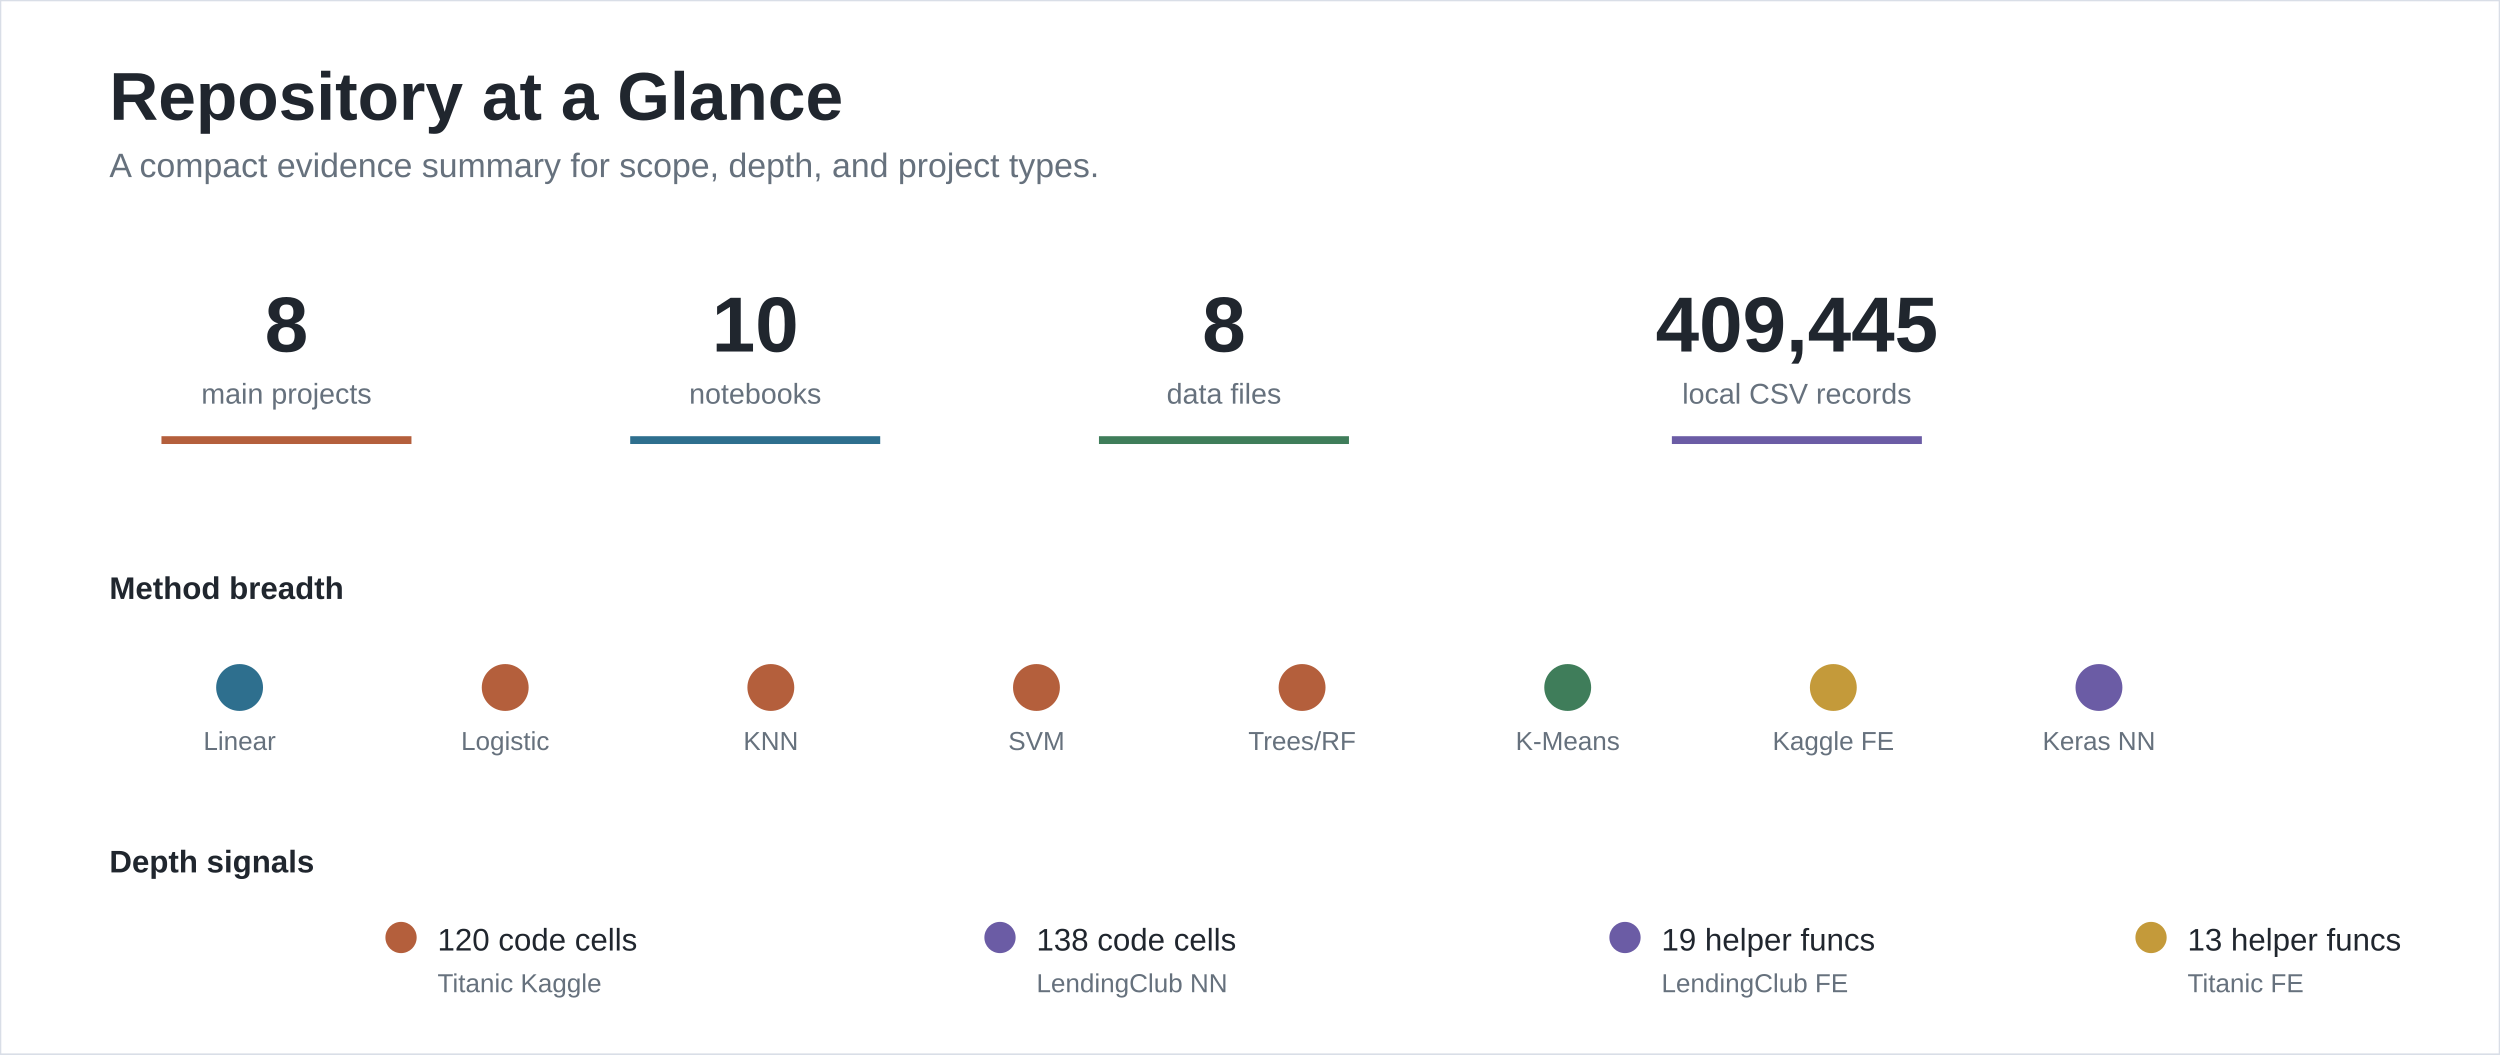
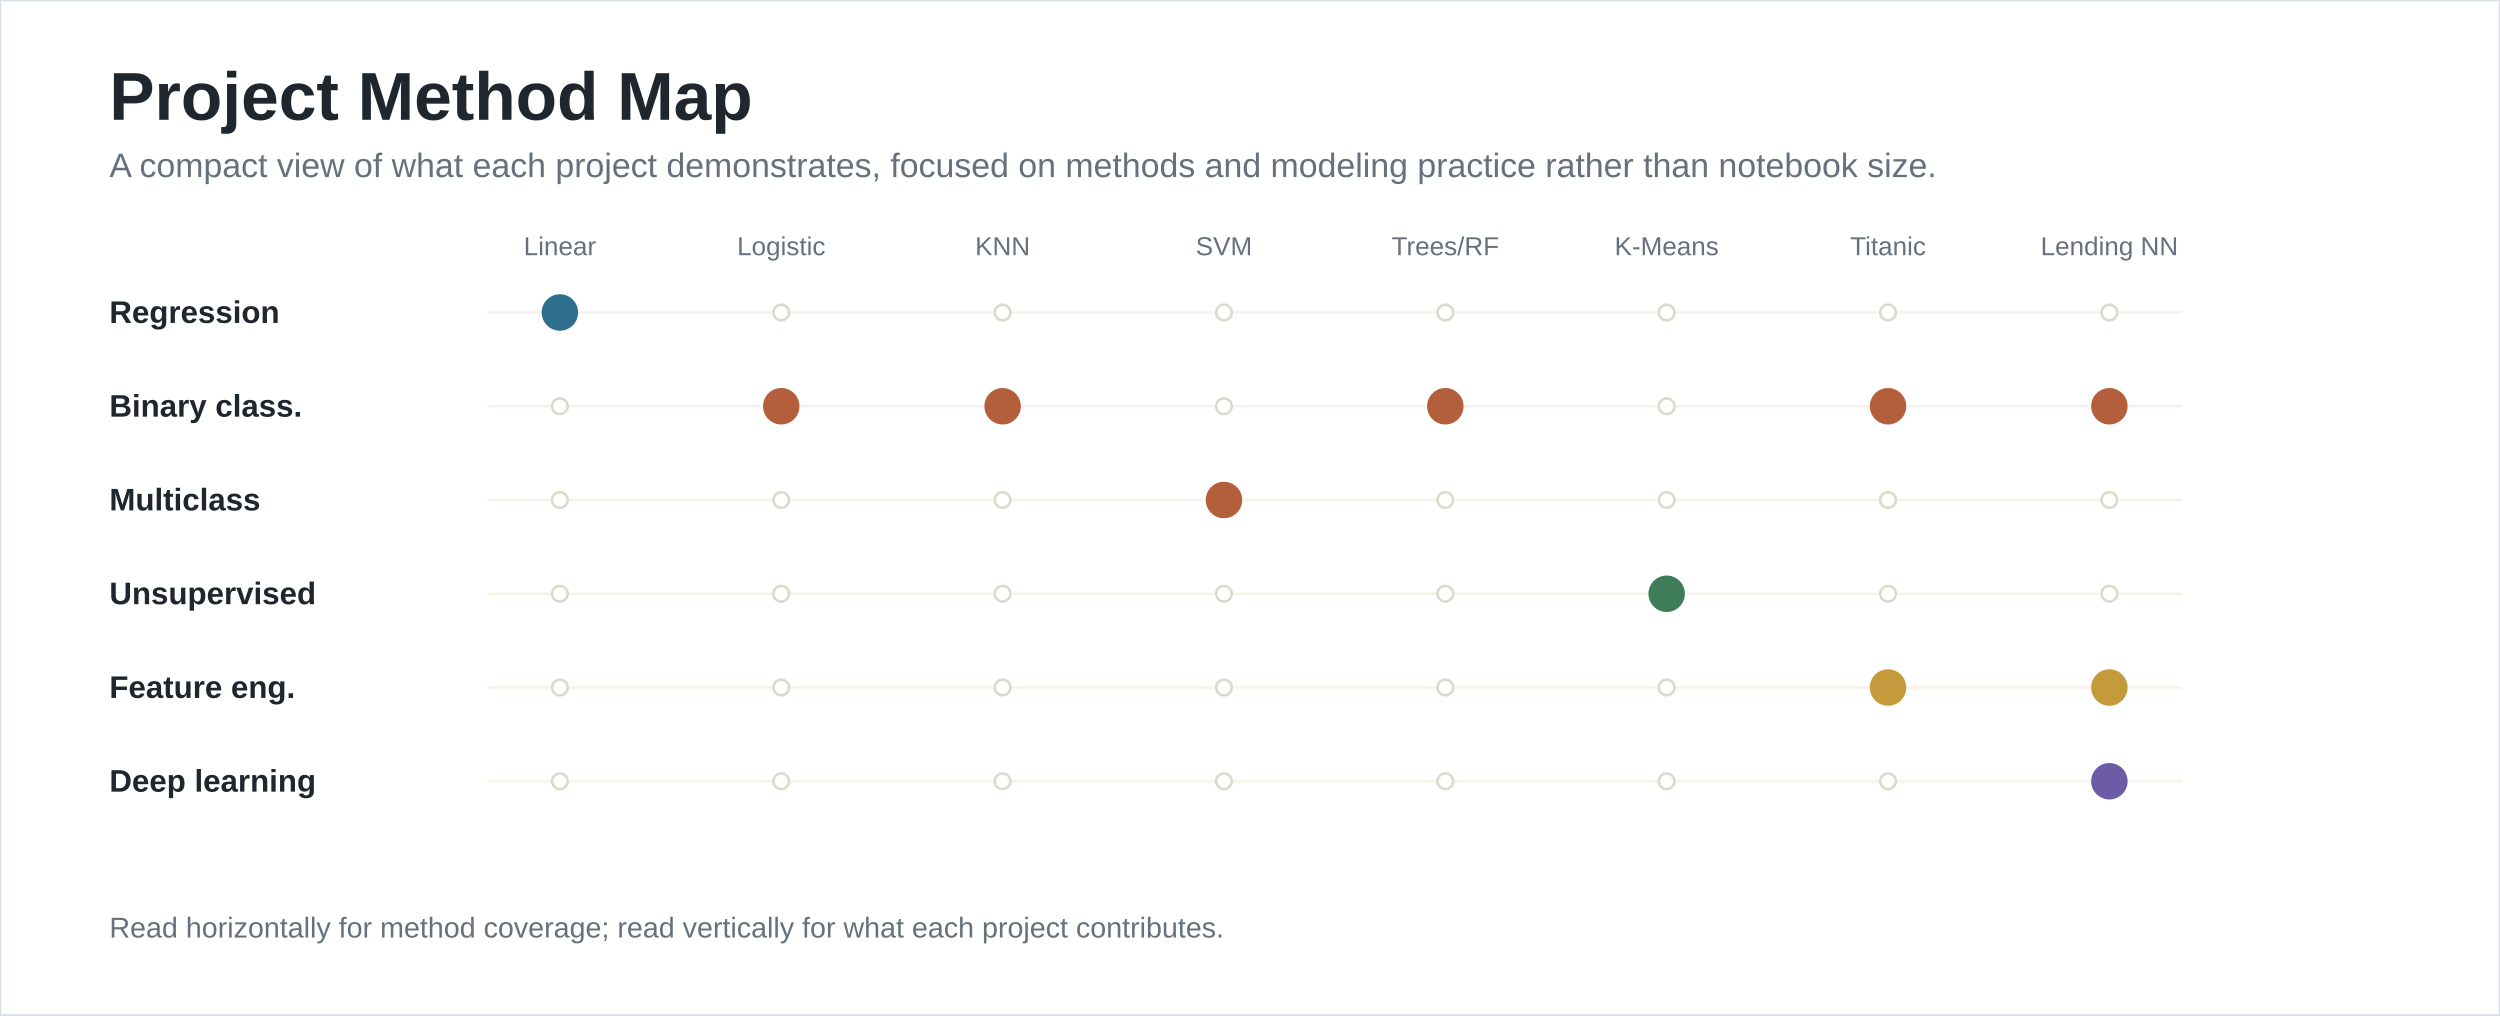
- <svg xmlns="http://www.w3.org/2000/svg" width="960" height="405" viewBox="0 0 960 405" role="img">
+ <svg xmlns="http://www.w3.org/2000/svg" width="960" height="390" viewBox="0 0 960 390" role="img">
  <style>
.title{font:700 26px Arial,Helvetica,sans-serif;fill:#20262e}
.subtitle{font:400 13px Arial,Helvetica,sans-serif;fill:#66717d}
.label{font:700 12px Arial,Helvetica,sans-serif;fill:#20262e}
.text{font:400 12px Arial,Helvetica,sans-serif;fill:#20262e}
.small{font:400 11px Arial,Helvetica,sans-serif;fill:#66717d}
.tiny{font:400 10px Arial,Helvetica,sans-serif;fill:#66717d}
.num{font:700 30px Arial,Helvetica,sans-serif;fill:#20262e}
.axis{font:400 10px Arial,Helvetica,sans-serif;fill:#66717d}
.grid{stroke:#ded9cc;stroke-width:1;shape-rendering:crispEdges}
.baseline{stroke:#20262e;stroke-width:1.1;shape-rendering:crispEdges}
.arrow{fill:none;stroke:#66717d;stroke-width:1.8;stroke-linecap:round;stroke-linejoin:round}
- .node{fill:white;stroke:#ded9cc;stroke-width:1.2}
</style>
-   <rect class="figure-bg" x="0" y="0" width="960" height="405" fill="#ffffff" stroke="#d9dee7" stroke-width="1" />
-   <text class="title" x="42" y="46">Repository at a Glance</text>
-   <text class="subtitle" x="42" y="68">A compact evidence summary for scope, depth, and project types.</text>
-   <text class="num" x="110" y="135" text-anchor="middle">8</text>
-   <text class="small" x="110" y="155" text-anchor="middle">main projects</text>
-   <line x1="62" y1="169" x2="158" y2="169" stroke="#B45F3C" stroke-width="3" />
-   <text class="num" x="290" y="135" text-anchor="middle">10</text>
-   <text class="small" x="290" y="155" text-anchor="middle">notebooks</text>
-   <line x1="242" y1="169" x2="338" y2="169" stroke="#2E6F8E" stroke-width="3" />
-   <text class="num" x="470" y="135" text-anchor="middle">8</text>
-   <text class="small" x="470" y="155" text-anchor="middle">data files</text>
-   <line x1="422" y1="169" x2="518" y2="169" stroke="#3F7D5A" stroke-width="3" />
-   <text class="num" x="690" y="135" text-anchor="middle">409,445</text>
-   <text class="small" x="690" y="155" text-anchor="middle">local CSV records</text>
-   <line x1="642" y1="169" x2="738" y2="169" stroke="#6B5CA5" stroke-width="3" />
-   <text class="label" x="42" y="230">Method breadth</text>
-   <circle cx="92" cy="264" r="9" fill="#2E6F8E" />
-   <text class="tiny" x="92" y="288" text-anchor="middle">Linear</text>
-   <circle cx="194" cy="264" r="9" fill="#B45F3C" />
-   <text class="tiny" x="194" y="288" text-anchor="middle">Logistic</text>
-   <circle cx="296" cy="264" r="9" fill="#B45F3C" />
-   <text class="tiny" x="296" y="288" text-anchor="middle">KNN</text>
-   <circle cx="398" cy="264" r="9" fill="#B45F3C" />
-   <text class="tiny" x="398" y="288" text-anchor="middle">SVM</text>
-   <circle cx="500" cy="264" r="9" fill="#B45F3C" />
-   <text class="tiny" x="500" y="288" text-anchor="middle">Trees/RF</text>
-   <circle cx="602" cy="264" r="9" fill="#3F7D5A" />
-   <text class="tiny" x="602" y="288" text-anchor="middle">K-Means</text>
-   <circle cx="704" cy="264" r="9" fill="#C49A3A" />
-   <text class="tiny" x="704" y="288" text-anchor="middle">Kaggle FE</text>
-   <circle cx="806" cy="264" r="9" fill="#6B5CA5" />
-   <text class="tiny" x="806" y="288" text-anchor="middle">Keras NN</text>
-   <text class="label" x="42" y="335">Depth signals</text>
-   <circle cx="154" cy="360" r="6" fill="#B45F3C" />
-   <text class="text" x="168" y="365">120 code cells</text>
-   <text class="tiny" x="168" y="381">Titanic Kaggle</text>
-   <circle cx="384" cy="360" r="6" fill="#6B5CA5" />
-   <text class="text" x="398" y="365">138 code cells</text>
-   <text class="tiny" x="398" y="381">LendingClub NN</text>
-   <circle cx="624" cy="360" r="6" fill="#6B5CA5" />
-   <text class="text" x="638" y="365">19 helper funcs</text>
-   <text class="tiny" x="638" y="381">LendingClub FE</text>
-   <circle cx="826" cy="360" r="6" fill="#C49A3A" />
-   <text class="text" x="840" y="365">13 helper funcs</text>
-   <text class="tiny" x="840" y="381">Titanic FE</text>
+   <rect class="figure-bg" x="0" y="0" width="960" height="390" fill="#ffffff" stroke="#d9dee7" stroke-width="1" />
+   <text class="title" x="42" y="46">Project Method Map</text>
+   <text class="subtitle" x="42" y="68">A compact view of what each project demonstrates, focused on methods and modeling practice rather than notebook size.</text>
+   <text class="axis" x="215" y="98" text-anchor="middle">Linear</text>
+   <text class="axis" x="300" y="98" text-anchor="middle">Logistic</text>
+   <text class="axis" x="385" y="98" text-anchor="middle">KNN</text>
+   <text class="axis" x="470" y="98" text-anchor="middle">SVM</text>
+   <text class="axis" x="555" y="98" text-anchor="middle">Trees/RF</text>
+   <text class="axis" x="640" y="98" text-anchor="middle">K-Means</text>
+   <text class="axis" x="725" y="98" text-anchor="middle">Titanic</text>
+   <text class="axis" x="810" y="98" text-anchor="middle">Lending NN</text>
+   <text class="label" x="42" y="124">Regression</text>
+   <line x1="187" y1="120" x2="838" y2="120" stroke="#f7f3ea" stroke-width="1" />
+   <circle cx="215" cy="120" r="7" fill="#2E6F8E" />
+   <circle cx="300" cy="120" r="3" fill="white" stroke="#ded9cc" stroke-width="1" />
+   <circle cx="385" cy="120" r="3" fill="white" stroke="#ded9cc" stroke-width="1" />
+   <circle cx="470" cy="120" r="3" fill="white" stroke="#ded9cc" stroke-width="1" />
+   <circle cx="555" cy="120" r="3" fill="white" stroke="#ded9cc" stroke-width="1" />
+   <circle cx="640" cy="120" r="3" fill="white" stroke="#ded9cc" stroke-width="1" />
+   <circle cx="725" cy="120" r="3" fill="white" stroke="#ded9cc" stroke-width="1" />
+   <circle cx="810" cy="120" r="3" fill="white" stroke="#ded9cc" stroke-width="1" />
+   <text class="label" x="42" y="160">Binary class.</text>
+   <line x1="187" y1="156" x2="838" y2="156" stroke="#f7f3ea" stroke-width="1" />
+   <circle cx="215" cy="156" r="3" fill="white" stroke="#ded9cc" stroke-width="1" />
+   <circle cx="300" cy="156" r="7" fill="#B45F3C" />
+   <circle cx="385" cy="156" r="7" fill="#B45F3C" />
+   <circle cx="470" cy="156" r="3" fill="white" stroke="#ded9cc" stroke-width="1" />
+   <circle cx="555" cy="156" r="7" fill="#B45F3C" />
+   <circle cx="640" cy="156" r="3" fill="white" stroke="#ded9cc" stroke-width="1" />
+   <circle cx="725" cy="156" r="7" fill="#B45F3C" />
+   <circle cx="810" cy="156" r="7" fill="#B45F3C" />
+   <text class="label" x="42" y="196">Multiclass</text>
+   <line x1="187" y1="192" x2="838" y2="192" stroke="#f7f3ea" stroke-width="1" />
+   <circle cx="215" cy="192" r="3" fill="white" stroke="#ded9cc" stroke-width="1" />
+   <circle cx="300" cy="192" r="3" fill="white" stroke="#ded9cc" stroke-width="1" />
+   <circle cx="385" cy="192" r="3" fill="white" stroke="#ded9cc" stroke-width="1" />
+   <circle cx="470" cy="192" r="7" fill="#B45F3C" />
+   <circle cx="555" cy="192" r="3" fill="white" stroke="#ded9cc" stroke-width="1" />
+   <circle cx="640" cy="192" r="3" fill="white" stroke="#ded9cc" stroke-width="1" />
+   <circle cx="725" cy="192" r="3" fill="white" stroke="#ded9cc" stroke-width="1" />
+   <circle cx="810" cy="192" r="3" fill="white" stroke="#ded9cc" stroke-width="1" />
+   <text class="label" x="42" y="232">Unsupervised</text>
+   <line x1="187" y1="228" x2="838" y2="228" stroke="#f7f3ea" stroke-width="1" />
+   <circle cx="215" cy="228" r="3" fill="white" stroke="#ded9cc" stroke-width="1" />
+   <circle cx="300" cy="228" r="3" fill="white" stroke="#ded9cc" stroke-width="1" />
+   <circle cx="385" cy="228" r="3" fill="white" stroke="#ded9cc" stroke-width="1" />
+   <circle cx="470" cy="228" r="3" fill="white" stroke="#ded9cc" stroke-width="1" />
+   <circle cx="555" cy="228" r="3" fill="white" stroke="#ded9cc" stroke-width="1" />
+   <circle cx="640" cy="228" r="7" fill="#3F7D5A" />
+   <circle cx="725" cy="228" r="3" fill="white" stroke="#ded9cc" stroke-width="1" />
+   <circle cx="810" cy="228" r="3" fill="white" stroke="#ded9cc" stroke-width="1" />
+   <text class="label" x="42" y="268">Feature eng.</text>
+   <line x1="187" y1="264" x2="838" y2="264" stroke="#f7f3ea" stroke-width="1" />
+   <circle cx="215" cy="264" r="3" fill="white" stroke="#ded9cc" stroke-width="1" />
+   <circle cx="300" cy="264" r="3" fill="white" stroke="#ded9cc" stroke-width="1" />
+   <circle cx="385" cy="264" r="3" fill="white" stroke="#ded9cc" stroke-width="1" />
+   <circle cx="470" cy="264" r="3" fill="white" stroke="#ded9cc" stroke-width="1" />
+   <circle cx="555" cy="264" r="3" fill="white" stroke="#ded9cc" stroke-width="1" />
+   <circle cx="640" cy="264" r="3" fill="white" stroke="#ded9cc" stroke-width="1" />
+   <circle cx="725" cy="264" r="7" fill="#C49A3A" />
+   <circle cx="810" cy="264" r="7" fill="#C49A3A" />
+   <text class="label" x="42" y="304">Deep learning</text>
+   <line x1="187" y1="300" x2="838" y2="300" stroke="#f7f3ea" stroke-width="1" />
+   <circle cx="215" cy="300" r="3" fill="white" stroke="#ded9cc" stroke-width="1" />
+   <circle cx="300" cy="300" r="3" fill="white" stroke="#ded9cc" stroke-width="1" />
+   <circle cx="385" cy="300" r="3" fill="white" stroke="#ded9cc" stroke-width="1" />
+   <circle cx="470" cy="300" r="3" fill="white" stroke="#ded9cc" stroke-width="1" />
+   <circle cx="555" cy="300" r="3" fill="white" stroke="#ded9cc" stroke-width="1" />
+   <circle cx="640" cy="300" r="3" fill="white" stroke="#ded9cc" stroke-width="1" />
+   <circle cx="725" cy="300" r="3" fill="white" stroke="#ded9cc" stroke-width="1" />
+   <circle cx="810" cy="300" r="7" fill="#6B5CA5" />
+   <text class="small" x="42" y="360">Read horizontally for method coverage; read vertically for what each project contributes.</text>
</svg>
